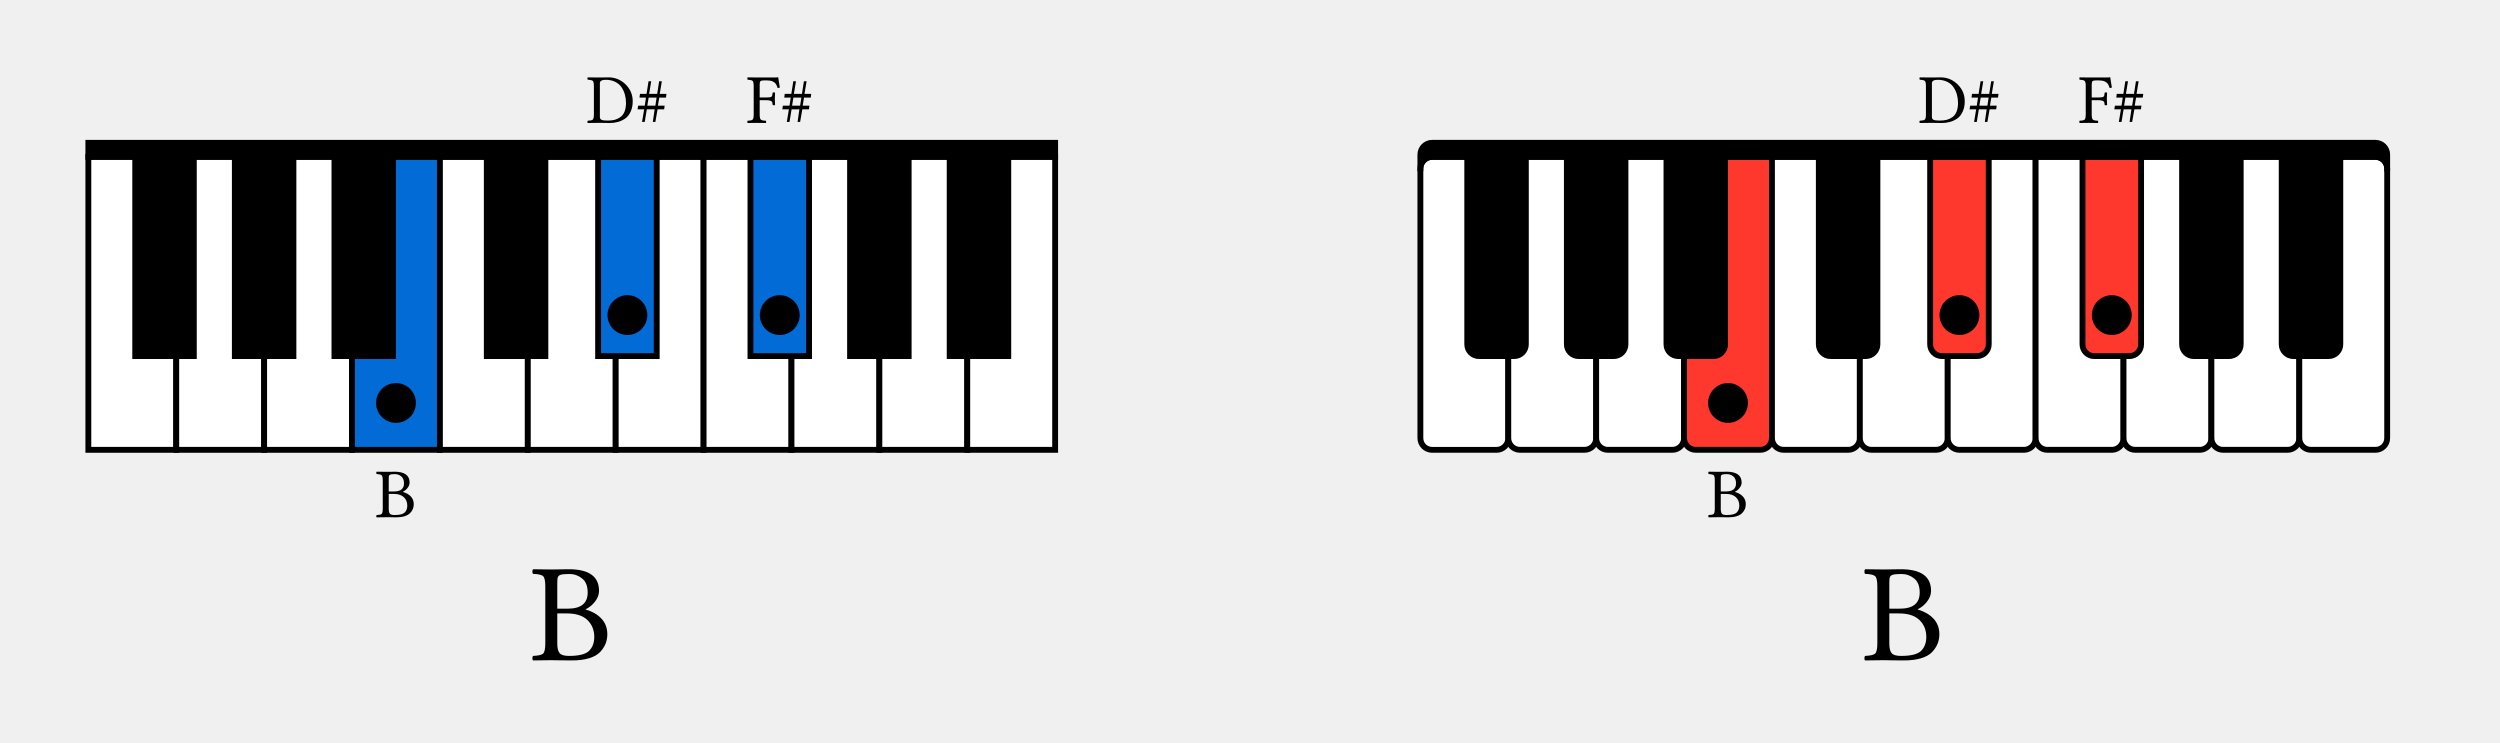
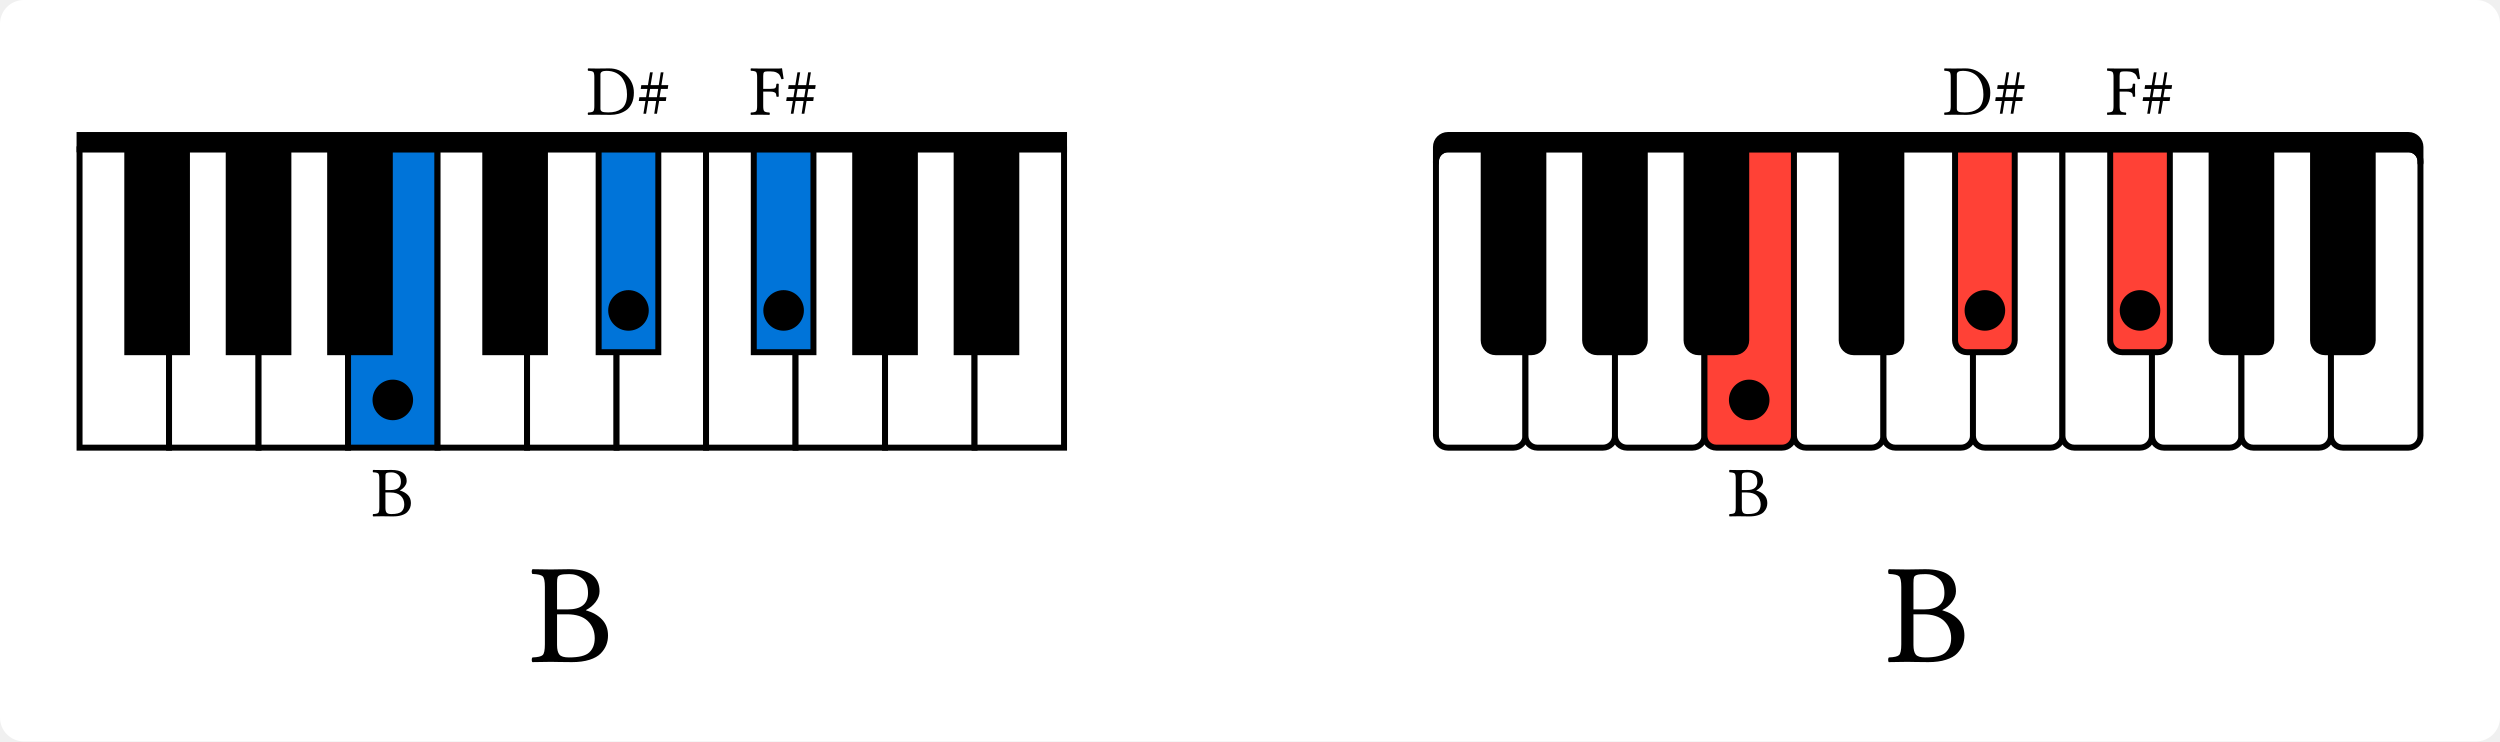
- <svg xmlns="http://www.w3.org/2000/svg" xmlns:xlink="http://www.w3.org/1999/xlink" width="320pt" height="95pt" viewBox="0 0 320 95" version="1.1" id="svg3797">
-   <defs id="defs3659">
-     <g id="g3657">
-       <g id="glyph-0-0">
-         <path d="m 0.453,-5.422 v 4.562 l 1.531,-2.281 z m 0.266,4.969 h 3.062 L 2.25,-2.734 Z m 1.797,-2.688 1.531,2.281 v -4.562 z M 2.25,-3.547 3.781,-5.828 H 0.719 Z M 0,0 V -6.281 H 4.5 V 0 Z m 0,0" id="path3632" />
-       </g>
-       <g id="glyph-0-1">
-         <path d="m 1.719,-4.953 v 1.656 h 0.672 c 0.852,0 1.281,-0.344 1.281,-1.031 0,-0.414 -0.121,-0.719 -0.359,-0.906 -0.23,-0.188 -0.5,-0.281 -0.812,-0.281 -0.262,0 -0.445,0.016 -0.547,0.047 C 1.848,-5.438 1.781,-5.383 1.75,-5.312 1.727,-5.25 1.719,-5.129 1.719,-4.953 Z m 0,1.969 V -1.062 c 0,0.281 0.047,0.484 0.141,0.609 0.102,0.117 0.305,0.172 0.609,0.172 0.625,0 1.051,-0.102 1.281,-0.312 0.227,-0.219 0.344,-0.516 0.344,-0.891 0,-0.438 -0.148,-0.797 -0.438,-1.078 C 3.363,-2.844 2.926,-2.984 2.344,-2.984 Z M 1.328,-5.812 c 0.113,0 0.301,0 0.562,0 0.27,-0.008 0.457,-0.016 0.562,-0.016 1.289,0 1.938,0.465 1.938,1.391 0,0.23 -0.086,0.453 -0.25,0.672 C 3.973,-3.547 3.77,-3.375 3.531,-3.25 v 0.016 c 0.426,0.117 0.766,0.309 1.016,0.578 0.25,0.262 0.375,0.594 0.375,1 0,0.211 -0.039,0.406 -0.109,0.594 C 4.738,-0.875 4.617,-0.695 4.453,-0.531 4.297,-0.363 4.062,-0.227 3.75,-0.125 3.445,-0.031 3.082,0.016 2.656,0.016 2.363,0.016 2.086,0.008 1.828,0 1.578,0 1.414,0 1.344,0 1.031,0 0.641,0.004 0.172,0.016 0.141,-0.004 0.125,-0.051 0.125,-0.125 0.125,-0.195 0.141,-0.25 0.172,-0.281 0.504,-0.289 0.719,-0.336 0.812,-0.422 0.906,-0.516 0.953,-0.738 0.953,-1.094 V -4.703 C 0.953,-5.066 0.906,-5.289 0.812,-5.375 0.719,-5.457 0.504,-5.508 0.172,-5.531 0.141,-5.551 0.125,-5.598 0.125,-5.672 c 0,-0.07 0.016,-0.125 0.047,-0.156 0.469,0.012 0.852,0.016 1.156,0.016 z m 0,0" id="path3635" />
-       </g>
-       <g id="glyph-0-2">
-         <path d="m 1.719,-0.75 c 0,0.156 0.062,0.273 0.188,0.344 0.125,0.074 0.391,0.109 0.797,0.109 0.344,0 0.645,-0.031 0.906,-0.094 0.258,-0.07 0.504,-0.188 0.734,-0.344 C 4.57,-0.898 4.75,-1.133 4.875,-1.438 5,-1.75 5.062,-2.125 5.062,-2.562 5.062,-2.926 5.016,-3.273 4.922,-3.609 4.836,-3.941 4.695,-4.254 4.5,-4.547 4.301,-4.848 4.031,-5.082 3.688,-5.25 3.344,-5.426 2.938,-5.516 2.469,-5.516 c -0.5,0 -0.75,0.148 -0.75,0.438 z M 1.328,-5.812 c 0.102,0 0.316,0 0.641,0 0.32,-0.008 0.602,-0.016 0.844,-0.016 0.863,0 1.598,0.305 2.203,0.906 0.602,0.594 0.906,1.312 0.906,2.156 0,0.523 -0.094,0.977 -0.281,1.359 -0.18,0.387 -0.418,0.68 -0.719,0.875 -0.305,0.199 -0.617,0.34 -0.938,0.422 -0.324,0.086 -0.656,0.125 -1,0.125 C 2.617,0.016 2.27,0.008 1.938,0 1.602,0 1.406,0 1.344,0 1.031,0 0.641,0.004 0.172,0.016 0.141,-0.004 0.125,-0.051 0.125,-0.125 0.125,-0.195 0.141,-0.25 0.172,-0.281 0.504,-0.289 0.719,-0.336 0.812,-0.422 0.906,-0.516 0.953,-0.738 0.953,-1.094 V -4.703 C 0.953,-5.066 0.906,-5.289 0.812,-5.375 0.719,-5.457 0.504,-5.508 0.172,-5.531 0.141,-5.551 0.125,-5.598 0.125,-5.672 c 0,-0.07 0.016,-0.125 0.047,-0.156 0.477,0.012 0.863,0.016 1.156,0.016 z m 0,0" id="path3638" />
-       </g>
-       <g id="glyph-0-3">
-         <path d="m 2.516,-2.203 0.156,-1.031 H 1.656 l -0.172,1.031 z m 0.5,-1.031 -0.172,1.031 h 0.859 l -0.062,0.469 H 2.797 L 2.516,-0.125 H 2.188 l 0.234,-1.609 h -1 L 1.156,-0.125 H 0.812 L 1.078,-1.734 H 0.234 L 0.312,-2.203 H 1.156 L 1.312,-3.234 H 0.484 l 0.062,-0.484 h 0.844 l 0.25,-1.609 h 0.344 L 1.719,-3.719 H 2.75 L 3,-5.328 H 3.344 L 3.078,-3.719 H 3.938 L 3.875,-3.234 Z m 0,0" id="path3641" />
-       </g>
-       <g id="glyph-0-4">
-         <path d="m 2.547,-2.906 h -0.844 v 1.812 c 0,0.355 0.047,0.578 0.141,0.672 0.094,0.086 0.305,0.133 0.641,0.141 C 2.516,-0.25 2.531,-0.195 2.531,-0.125 2.539,-0.051 2.523,-0.004 2.484,0.016 2.066,0.004 1.68,0 1.328,0 0.973,0 0.582,0.004 0.156,0.016 0.133,-0.004 0.125,-0.051 0.125,-0.125 0.125,-0.195 0.133,-0.25 0.156,-0.281 0.5,-0.289 0.711,-0.336 0.797,-0.422 0.891,-0.516 0.938,-0.738 0.938,-1.094 V -4.703 C 0.938,-5.066 0.891,-5.289 0.797,-5.375 0.711,-5.457 0.5,-5.508 0.156,-5.531 0.133,-5.551 0.125,-5.598 0.125,-5.672 c 0,-0.07 0.008,-0.125 0.031,-0.156 0.488,0.012 0.879,0.016 1.172,0.016 H 3.625 c 0.156,0 0.297,-0.008 0.422,-0.031 0.02,0 0.031,0.012 0.031,0.031 0.062,0.344 0.129,0.777 0.203,1.297 C 4.195,-4.484 4.102,-4.469 4,-4.469 3.926,-4.695 3.848,-4.875 3.766,-5 3.68,-5.125 3.547,-5.227 3.359,-5.312 3.172,-5.395 2.926,-5.438 2.625,-5.438 H 2.219 c -0.211,0 -0.352,0.039 -0.422,0.109 -0.062,0.062 -0.094,0.215 -0.094,0.453 v 1.625 h 0.844 c 0.363,0 0.586,-0.035 0.672,-0.109 0.082,-0.07 0.129,-0.238 0.141,-0.5 C 3.391,-3.891 3.438,-3.906 3.5,-3.906 c 0.07,0 0.129,0.016 0.172,0.047 -0.023,0.312 -0.031,0.574 -0.031,0.781 0,0.219 0.008,0.48 0.031,0.781 C 3.641,-2.266 3.586,-2.25 3.516,-2.25 c -0.074,0 -0.125,-0.016 -0.156,-0.047 C 3.348,-2.453 3.332,-2.566 3.312,-2.641 3.289,-2.711 3.219,-2.773 3.094,-2.828 2.977,-2.879 2.797,-2.906 2.547,-2.906 Z m 0,0" id="path3644" />
-       </g>
-       <g id="glyph-1-0">
-         <path d="m 0.891,-10.859 v 9.141 l 3.078,-4.562 z m 0.547,9.969 h 6.125 L 4.5,-5.469 Z m 3.594,-5.391 3.078,4.562 v -9.141 z M 4.5,-7.094 7.562,-11.641 H 1.438 Z M 0,0 V -12.562 H 9 V 0 Z m 0,0" id="path3647" />
-       </g>
-       <g id="glyph-1-1">
-         <path d="m 3.438,-9.891 v 3.297 h 1.328 c 1.707,0 2.562,-0.688 2.562,-2.062 0,-0.82 -0.234,-1.422 -0.703,-1.797 C 6.156,-10.836 5.613,-11.031 5,-11.031 c -0.531,0 -0.902,0.031 -1.109,0.094 -0.199,0.062 -0.324,0.164 -0.375,0.297 -0.055,0.125 -0.078,0.375 -0.078,0.75 z m 0,3.906 V -2.125 c 0,0.574 0.098,0.98 0.297,1.219 0.195,0.242 0.598,0.359 1.203,0.359 1.258,0 2.113,-0.211 2.562,-0.641 0.445,-0.438 0.672,-1.031 0.672,-1.781 0,-0.883 -0.293,-1.609 -0.875,-2.172 -0.586,-0.562 -1.461,-0.844 -2.625,-0.844 z m -0.781,-5.625 c 0.219,0 0.598,-0.004 1.141,-0.016 0.539,-0.008 0.91,-0.016 1.109,-0.016 2.582,0 3.875,0.922 3.875,2.766 0,0.469 -0.168,0.922 -0.5,1.359 -0.324,0.43 -0.727,0.762 -1.203,1 v 0.031 c 0.832,0.242 1.5,0.625 2,1.156 C 9.586,-4.797 9.844,-4.125 9.844,-3.312 9.844,-2.895 9.77,-2.5 9.625,-2.125 9.477,-1.75 9.242,-1.391 8.922,-1.047 8.609,-0.711 8.141,-0.445 7.516,-0.25 6.898,-0.062 6.164,0.031 5.312,0.031 4.738,0.031 4.191,0.023 3.672,0.016 3.16,0.004 2.832,0 2.688,0 2.062,0 1.281,0.008 0.344,0.031 0.281,-0.008 0.25,-0.102 0.25,-0.25 0.25,-0.395 0.281,-0.492 0.344,-0.547 1.02,-0.578 1.445,-0.676 1.625,-0.844 1.812,-1.02 1.906,-1.473 1.906,-2.203 V -9.406 C 1.906,-10.133 1.812,-10.582 1.625,-10.75 1.445,-10.926 1.02,-11.023 0.344,-11.047 0.281,-11.098 0.25,-11.195 0.25,-11.344 c 0,-0.145 0.031,-0.242 0.094,-0.297 0.938,0.023 1.707,0.031 2.312,0.031 z m 0,0" id="path3650" />
-       </g>
-       <g id="glyph-2-0">
-         <path d="m 0.547,-6.641 v 5.594 l 1.875,-2.797 z M 0.875,-0.547 h 3.75 L 2.75,-3.344 Z m 2.203,-3.297 1.875,2.797 v -5.594 z M 2.75,-4.328 4.625,-7.109 H 0.875 Z M 0,0 V -7.688 H 5.5 V 0 Z m 0,0" id="path3653" />
-       </g>
-       <g id="glyph-2-1" />
-     </g>
+ <svg xmlns="http://www.w3.org/2000/svg" xmlns:xlink="http://www.w3.org/1999/xlink" class="typst-doc" viewBox="0 0 314.25 93.194" width="314.25" height="93.194">
+   <g>
+     <g transform="translate(-0 -0)">
+       <path class="typst-shape" fill="#ffffff" d="M 0.879 0.879 C 1.441 0.316 2.204 0 3 0 L 311.25 0 C 312.907 0 314.25 1.343 314.25 3 L 314.25 90.194 C 314.25 91.851 312.907 93.194 311.25 93.194 L 3 93.194 C 1.343 93.194 0 91.851 0 90.194 L 0 3 C 0 2.204 0.316 1.441 0.879 0.879 Z " />
+     </g>
+     <g transform="translate(10 18.77031)">
+       <path class="typst-shape" fill="#ffffff" stroke="#000000" stroke-width="0.75" stroke-linecap="butt" stroke-linejoin="miter" stroke-miterlimit="4" d="M 0 0 L 0 37.5 L 11.25 37.5 L 11.25 0 Z " />
+     </g>
+     <g transform="translate(21.25 18.77031)">
+       <path class="typst-shape" fill="#ffffff" stroke="#000000" stroke-width="0.75" stroke-linecap="butt" stroke-linejoin="miter" stroke-miterlimit="4" d="M 0 0 L 0 37.5 L 11.25 37.5 L 11.25 0 Z " />
+     </g>
+     <g transform="translate(32.5 18.77031)">
+       <path class="typst-shape" fill="#ffffff" stroke="#000000" stroke-width="0.75" stroke-linecap="butt" stroke-linejoin="miter" stroke-miterlimit="4" d="M 0 0 L 0 37.5 L 11.25 37.5 L 11.25 0 Z " />
+     </g>
+     <g transform="translate(43.75 18.77031)">
+       <path class="typst-shape" fill="#0074d9" stroke="#000000" stroke-width="0.75" stroke-linecap="butt" stroke-linejoin="miter" stroke-miterlimit="4" d="M 0 0 L 0 37.5 L 11.25 37.5 L 11.25 0 Z " />
+     </g>
+     <g transform="translate(55 18.77031)">
+       <path class="typst-shape" fill="#ffffff" stroke="#000000" stroke-width="0.75" stroke-linecap="butt" stroke-linejoin="miter" stroke-miterlimit="4" d="M 0 0 L 0 37.5 L 11.25 37.5 L 11.25 0 Z " />
+     </g>
+     <g transform="translate(66.25 18.77031)">
+       <path class="typst-shape" fill="#ffffff" stroke="#000000" stroke-width="0.75" stroke-linecap="butt" stroke-linejoin="miter" stroke-miterlimit="4" d="M 0 0 L 0 37.5 L 11.25 37.5 L 11.25 0 Z " />
+     </g>
+     <g transform="translate(77.5 18.77031)">
+       <path class="typst-shape" fill="#ffffff" stroke="#000000" stroke-width="0.75" stroke-linecap="butt" stroke-linejoin="miter" stroke-miterlimit="4" d="M 0 0 L 0 37.5 L 11.25 37.5 L 11.25 0 Z " />
+     </g>
+     <g transform="translate(88.75 18.77031)">
+       <path class="typst-shape" fill="#ffffff" stroke="#000000" stroke-width="0.75" stroke-linecap="butt" stroke-linejoin="miter" stroke-miterlimit="4" d="M 0 0 L 0 37.5 L 11.25 37.5 L 11.25 0 Z " />
+     </g>
+     <g transform="translate(100 18.77031)">
+       <path class="typst-shape" fill="#ffffff" stroke="#000000" stroke-width="0.75" stroke-linecap="butt" stroke-linejoin="miter" stroke-miterlimit="4" d="M 0 0 L 0 37.5 L 11.25 37.5 L 11.25 0 Z " />
+     </g>
+     <g transform="translate(111.25 18.77031)">
+       <path class="typst-shape" fill="#ffffff" stroke="#000000" stroke-width="0.75" stroke-linecap="butt" stroke-linejoin="miter" stroke-miterlimit="4" d="M 0 0 L 0 37.5 L 11.25 37.5 L 11.25 0 Z " />
+     </g>
+     <g transform="translate(122.5 18.77031)">
+       <path class="typst-shape" fill="#ffffff" stroke="#000000" stroke-width="0.75" stroke-linecap="butt" stroke-linejoin="miter" stroke-miterlimit="4" d="M 0 0 L 0 37.5 L 11.25 37.5 L 11.25 0 Z " />
+     </g>
+     <g transform="translate(16 18.77031)">
+       <path class="typst-shape" fill="#000000" stroke="#000000" stroke-width="0.75" stroke-linecap="butt" stroke-linejoin="miter" stroke-miterlimit="4" d="M 0 0 L 0 25.5 L 7.5 25.5 L 7.5 0 Z " />
+     </g>
+     <g transform="translate(28.75 18.77031)">
+       <path class="typst-shape" fill="#000000" stroke="#000000" stroke-width="0.75" stroke-linecap="butt" stroke-linejoin="miter" stroke-miterlimit="4" d="M 0 0 L 0 25.5 L 7.5 25.5 L 7.5 0 Z " />
+     </g>
+     <g transform="translate(41.5 18.77031)">
+       <path class="typst-shape" fill="#000000" stroke="#000000" stroke-width="0.75" stroke-linecap="butt" stroke-linejoin="miter" stroke-miterlimit="4" d="M 0 0 L 0 25.5 L 7.5 25.5 L 7.5 0 Z " />
+     </g>
+     <g transform="translate(61 18.77031)">
+       <path class="typst-shape" fill="#000000" stroke="#000000" stroke-width="0.75" stroke-linecap="butt" stroke-linejoin="miter" stroke-miterlimit="4" d="M 0 0 L 0 25.5 L 7.5 25.5 L 7.5 0 Z " />
+     </g>
+     <g transform="translate(75.25 18.77031)">
+       <path class="typst-shape" fill="#0074d9" stroke="#000000" stroke-width="0.75" stroke-linecap="butt" stroke-linejoin="miter" stroke-miterlimit="4" d="M 0 0 L 0 25.5 L 7.5 25.5 L 7.5 0 Z " />
+     </g>
+     <g transform="translate(94.75 18.77031)">
+       <path class="typst-shape" fill="#0074d9" stroke="#000000" stroke-width="0.75" stroke-linecap="butt" stroke-linejoin="miter" stroke-miterlimit="4" d="M 0 0 L 0 25.5 L 7.5 25.5 L 7.5 0 Z " />
+     </g>
+     <g transform="translate(107.5 18.77031)">
+       <path class="typst-shape" fill="#000000" stroke="#000000" stroke-width="0.75" stroke-linecap="butt" stroke-linejoin="miter" stroke-miterlimit="4" d="M 0 0 L 0 25.5 L 7.5 25.5 L 7.5 0 Z " />
+     </g>
+     <g transform="translate(120.25 18.77031)">
+       <path class="typst-shape" fill="#000000" stroke="#000000" stroke-width="0.75" stroke-linecap="butt" stroke-linejoin="miter" stroke-miterlimit="4" d="M 0 0 L 0 25.5 L 7.5 25.5 L 7.5 0 Z " />
+     </g>
+     <g transform="translate(10 16.97031)">
+       <path class="typst-shape" fill="#000000" stroke="#000000" stroke-width="0.75" stroke-linecap="butt" stroke-linejoin="miter" stroke-miterlimit="4" d="M 0 0 L 0 1.8 L 123.75 1.8 L 123.75 0 Z " />
+     </g>
+     <g transform="translate(46.825 47.72031)">
+       <path class="typst-shape" fill="#000000" d="M 0 2.55 C 0 1.143 1.143 0 2.55 0 C 3.957 0 5.1 1.143 5.1 2.55 C 5.1 3.957 3.957 5.1 2.55 5.1 C 1.143 5.1 0 3.957 0 2.55 " />
+     </g>
+     <g transform="translate(76.45 36.47031)">
+       <path class="typst-shape" fill="#000000" d="M 0 2.55 C 0 1.143 1.143 0 2.55 0 C 3.957 0 5.1 1.143 5.1 2.55 C 5.1 3.957 3.957 5.1 2.55 5.1 C 1.143 5.1 0 3.957 0 2.55 " />
+     </g>
+     <g transform="translate(95.95 36.47031)">
+       <path class="typst-shape" fill="#000000" d="M 0 2.55 C 0 1.143 1.143 0 2.55 0 C 3.957 0 5.1 1.143 5.1 2.55 C 5.1 3.957 3.957 5.1 2.55 5.1 C 1.143 5.1 0 3.957 0 2.55 " />
+     </g>
+     <g transform="translate(46.72949 64.89414)">
+       <g class="typst-text" transform="scale(0.004394531 -0.004394531)">
+         <use xlink:href="#g0" x="0" fill="#000000" />
+       </g>
+     </g>
+     <g transform="translate(73.75513 14.42031)">
+       <g class="typst-text" transform="scale(0.004394531 -0.004394531)">
+         <use xlink:href="#g1" x="0" fill="#000000" />
+         <use xlink:href="#g2" x="1435" fill="#000000" />
+       </g>
+     </g>
+     <g transform="translate(94.22632 14.42031)">
+       <g class="typst-text" transform="scale(0.004394531 -0.004394531)">
+         <use xlink:href="#g3" x="0" fill="#000000" />
+         <use xlink:href="#g2" x="993" fill="#000000" />
+       </g>
+     </g>
+     <g transform="translate(66.58398 83.19414)">
+       <g class="typst-text" transform="scale(0.008789062 -0.008789062)">
+         <use xlink:href="#g0" x="0" fill="#000000" />
+       </g>
+     </g>
+     <g transform="translate(133.75 83.19414)">
+       <g class="typst-text" transform="scale(0.005371094 -0.005371094)" />
+     </g>
+     <g transform="translate(180.5 10)">
+       <g class="typst-group">
+         <g>
+           <g transform="translate(0 8.770313)">
+             <path class="typst-shape" fill="#ffffff" stroke="#000000" stroke-width="0.75" stroke-linecap="butt" stroke-linejoin="miter" stroke-miterlimit="4" d="M 0.439 0.439 C 0.721 0.158 1.102 0 1.5 0 L 11.25 0 L 11.25 36 C 11.25 36.828 10.578 37.5 9.75 37.5 L 1.5 37.5 C 0.672 37.5 0 36.828 0 36 L 0 1.5 C 0 1.102 0.158 0.721 0.439 0.439 Z " />
+           </g>
+           <g transform="translate(11.25 8.770313)">
+             <path class="typst-shape" fill="#ffffff" stroke="#000000" stroke-width="0.75" stroke-linecap="butt" stroke-linejoin="miter" stroke-miterlimit="4" d="M 0 0 L 11.25 0 L 11.25 36 C 11.25 36.828 10.578 37.5 9.75 37.5 L 1.5 37.5 C 0.672 37.5 0 36.828 0 36 L 0 0 Z " />
+           </g>
+           <g transform="translate(22.5 8.770313)">
+             <path class="typst-shape" fill="#ffffff" stroke="#000000" stroke-width="0.75" stroke-linecap="butt" stroke-linejoin="miter" stroke-miterlimit="4" d="M 0 0 L 11.25 0 L 11.25 36 C 11.25 36.828 10.578 37.5 9.75 37.5 L 1.5 37.5 C 0.672 37.5 0 36.828 0 36 L 0 0 Z " />
+           </g>
+           <g transform="translate(33.75 8.770313)">
+             <path class="typst-shape" fill="#ff4136" stroke="#000000" stroke-width="0.75" stroke-linecap="butt" stroke-linejoin="miter" stroke-miterlimit="4" d="M 0 0 L 11.25 0 L 11.25 36 C 11.25 36.828 10.578 37.5 9.75 37.5 L 1.5 37.5 C 0.672 37.5 0 36.828 0 36 L 0 0 Z " />
+           </g>
+           <g transform="translate(45 8.770313)">
+             <path class="typst-shape" fill="#ffffff" stroke="#000000" stroke-width="0.75" stroke-linecap="butt" stroke-linejoin="miter" stroke-miterlimit="4" d="M 0 0 L 11.25 0 L 11.25 36 C 11.25 36.828 10.578 37.5 9.75 37.5 L 1.5 37.5 C 0.672 37.5 0 36.828 0 36 L 0 0 Z " />
+           </g>
+           <g transform="translate(56.25 8.770313)">
+             <path class="typst-shape" fill="#ffffff" stroke="#000000" stroke-width="0.75" stroke-linecap="butt" stroke-linejoin="miter" stroke-miterlimit="4" d="M 0 0 L 11.25 0 L 11.25 36 C 11.25 36.828 10.578 37.5 9.75 37.5 L 1.5 37.5 C 0.672 37.5 0 36.828 0 36 L 0 0 Z " />
+           </g>
+           <g transform="translate(67.5 8.770313)">
+             <path class="typst-shape" fill="#ffffff" stroke="#000000" stroke-width="0.75" stroke-linecap="butt" stroke-linejoin="miter" stroke-miterlimit="4" d="M 0 0 L 11.25 0 L 11.25 36 C 11.25 36.828 10.578 37.5 9.75 37.5 L 1.5 37.5 C 0.672 37.5 0 36.828 0 36 L 0 0 Z " />
+           </g>
+           <g transform="translate(78.75 8.770313)">
+             <path class="typst-shape" fill="#ffffff" stroke="#000000" stroke-width="0.75" stroke-linecap="butt" stroke-linejoin="miter" stroke-miterlimit="4" d="M 0 0 L 11.25 0 L 11.25 36 C 11.25 36.828 10.578 37.5 9.75 37.5 L 1.5 37.5 C 0.672 37.5 0 36.828 0 36 L 0 0 Z " />
+           </g>
+           <g transform="translate(90 8.770313)">
+             <path class="typst-shape" fill="#ffffff" stroke="#000000" stroke-width="0.75" stroke-linecap="butt" stroke-linejoin="miter" stroke-miterlimit="4" d="M 0 0 L 11.25 0 L 11.25 36 C 11.25 36.828 10.578 37.5 9.75 37.5 L 1.5 37.5 C 0.672 37.5 0 36.828 0 36 L 0 0 Z " />
+           </g>
+           <g transform="translate(101.25 8.770313)">
+             <path class="typst-shape" fill="#ffffff" stroke="#000000" stroke-width="0.75" stroke-linecap="butt" stroke-linejoin="miter" stroke-miterlimit="4" d="M 0 0 L 11.25 0 L 11.25 36 C 11.25 36.828 10.578 37.5 9.75 37.5 L 1.5 37.5 C 0.672 37.5 0 36.828 0 36 L 0 0 Z " />
+           </g>
+           <g transform="translate(112.5 8.770313)">
+             <path class="typst-shape" fill="#ffffff" stroke="#000000" stroke-width="0.75" stroke-linecap="butt" stroke-linejoin="miter" stroke-miterlimit="4" d="M 0 0 L 9.75 0 C 10.578 0 11.25 0.672 11.25 1.5 L 11.25 36 C 11.25 36.828 10.578 37.5 9.75 37.5 L 1.5 37.5 C 0.672 37.5 0 36.828 0 36 L 0 0 Z " />
+           </g>
+           <g transform="translate(6 8.770313)">
+             <path class="typst-shape" fill="#000000" stroke="#000000" stroke-width="0.75" stroke-linecap="butt" stroke-linejoin="miter" stroke-miterlimit="4" d="M 0 0 L 7.5 0 L 7.5 24 C 7.5 24.828 6.828 25.5 6 25.5 L 1.5 25.5 C 0.672 25.5 0 24.828 0 24 L 0 0 Z " />
+           </g>
+           <g transform="translate(18.75 8.770313)">
+             <path class="typst-shape" fill="#000000" stroke="#000000" stroke-width="0.75" stroke-linecap="butt" stroke-linejoin="miter" stroke-miterlimit="4" d="M 0 0 L 7.5 0 L 7.5 24 C 7.5 24.828 6.828 25.5 6 25.5 L 1.5 25.5 C 0.672 25.5 0 24.828 0 24 L 0 0 Z " />
+           </g>
+           <g transform="translate(31.5 8.770313)">
+             <path class="typst-shape" fill="#000000" stroke="#000000" stroke-width="0.75" stroke-linecap="butt" stroke-linejoin="miter" stroke-miterlimit="4" d="M 0 0 L 7.5 0 L 7.5 24 C 7.5 24.828 6.828 25.5 6 25.5 L 1.5 25.5 C 0.672 25.5 0 24.828 0 24 L 0 0 Z " />
+           </g>
+           <g transform="translate(51 8.770313)">
+             <path class="typst-shape" fill="#000000" stroke="#000000" stroke-width="0.75" stroke-linecap="butt" stroke-linejoin="miter" stroke-miterlimit="4" d="M 0 0 L 7.5 0 L 7.5 24 C 7.5 24.828 6.828 25.5 6 25.5 L 1.5 25.5 C 0.672 25.5 0 24.828 0 24 L 0 0 Z " />
+           </g>
+           <g transform="translate(65.25 8.770313)">
+             <path class="typst-shape" fill="#ff4136" stroke="#000000" stroke-width="0.75" stroke-linecap="butt" stroke-linejoin="miter" stroke-miterlimit="4" d="M 0 0 L 7.5 0 L 7.5 24 C 7.5 24.828 6.828 25.5 6 25.5 L 1.5 25.5 C 0.672 25.5 0 24.828 0 24 L 0 0 Z " />
+           </g>
+           <g transform="translate(84.75 8.770313)">
+             <path class="typst-shape" fill="#ff4136" stroke="#000000" stroke-width="0.75" stroke-linecap="butt" stroke-linejoin="miter" stroke-miterlimit="4" d="M 0 0 L 7.5 0 L 7.5 24 C 7.5 24.828 6.828 25.5 6 25.5 L 1.5 25.5 C 0.672 25.5 0 24.828 0 24 L 0 0 Z " />
+           </g>
+           <g transform="translate(97.5 8.770313)">
+             <path class="typst-shape" fill="#000000" stroke="#000000" stroke-width="0.75" stroke-linecap="butt" stroke-linejoin="miter" stroke-miterlimit="4" d="M 0 0 L 7.5 0 L 7.5 24 C 7.5 24.828 6.828 25.5 6 25.5 L 1.5 25.5 C 0.672 25.5 0 24.828 0 24 L 0 0 Z " />
+           </g>
+           <g transform="translate(110.25 8.770313)">
+             <path class="typst-shape" fill="#000000" stroke="#000000" stroke-width="0.75" stroke-linecap="butt" stroke-linejoin="miter" stroke-miterlimit="4" d="M 0 0 L 7.5 0 L 7.5 24 C 7.5 24.828 6.828 25.5 6 25.5 L 1.5 25.5 C 0.672 25.5 0 24.828 0 24 L 0 0 Z " />
+           </g>
+           <g transform="translate(0 8.770313)">
+             <path class="typst-shape" fill="#000000" stroke="#000000" stroke-width="0.75" stroke-linecap="butt" stroke-linejoin="miter" stroke-miterlimit="4" d="M 0 -0.3 C 0 -1.128 0.672 -1.8 1.5 -1.8 C 2.328 -1.8 121.422 -1.8 122.25 -1.8 C 123.078 -1.8 123.75 -1.128 123.75 -0.3 C 123.75 0.528 123.75 2.328 123.75 1.5 C 123.75 0.672 123.078 0 122.25 0 C 121.422 0 2.328 0 1.5 0 C 0.672 0 0 0.672 0 1.5 C 0 2.328 0 0.528 0 -0.3 Z " />
+           </g>
+           <g transform="translate(36.825 37.72031)">
+             <path class="typst-shape" fill="#000000" d="M 0 2.55 C 0 1.143 1.143 0 2.55 0 C 3.957 0 5.1 1.143 5.1 2.55 C 5.1 3.957 3.957 5.1 2.55 5.1 C 1.143 5.1 0 3.957 0 2.55 " />
+           </g>
+           <g transform="translate(66.45 26.47031)">
+             <path class="typst-shape" fill="#000000" d="M 0 2.55 C 0 1.143 1.143 0 2.55 0 C 3.957 0 5.1 1.143 5.1 2.55 C 5.1 3.957 3.957 5.1 2.55 5.1 C 1.143 5.1 0 3.957 0 2.55 " />
+           </g>
+           <g transform="translate(85.95 26.47031)">
+             <path class="typst-shape" fill="#000000" d="M 0 2.55 C 0 1.143 1.143 0 2.55 0 C 3.957 0 5.1 1.143 5.1 2.55 C 5.1 3.957 3.957 5.1 2.55 5.1 C 1.143 5.1 0 3.957 0 2.55 " />
+           </g>
+           <g transform="translate(36.72949 54.89414)">
+             <g class="typst-text" transform="scale(0.004394531 -0.004394531)">
+               <use xlink:href="#g0" x="0" fill="#000000" />
+             </g>
+           </g>
+           <g transform="translate(63.75513 4.420313)">
+             <g class="typst-text" transform="scale(0.004394531 -0.004394531)">
+               <use xlink:href="#g1" x="0" fill="#000000" />
+               <use xlink:href="#g2" x="1435" fill="#000000" />
+             </g>
+           </g>
+           <g transform="translate(84.22632 4.420313)">
+             <g class="typst-text" transform="scale(0.004394531 -0.004394531)">
+               <use xlink:href="#g3" x="0" fill="#000000" />
+               <use xlink:href="#g2" x="993" fill="#000000" />
+             </g>
+           </g>
+           <g transform="translate(56.58398 73.19414)">
+             <g class="typst-text" transform="scale(0.008789062 -0.008789062)">
+               <use xlink:href="#g0" x="0" fill="#000000" />
+             </g>
+           </g>
+         </g>
+       </g>
+     </g>
+     <g transform="translate(0 0)" />
+   </g>
+   <defs id="glyph">
+     <symbol id="g0" overflow="visible">
+       <path d="M 391 1126 L 391 750 L 543 750 Q 834 750 834 985 Q 834 1126 754 1190.5 Q 674 1255 569 1255 Q 479 1255 443.5 1244 Q 408 1233 399.5 1211 Q 391 1189 391 1126 Z M 391 680 L 391 242 Q 391 144 425 103.5 Q 459 63 561 63 Q 776 63 853 136 Q 930 209 930 338 Q 930 488 830.5 584 Q 731 680 532 680 L 391 680 Z M 303 1321 Q 340 1321 432 1323 Q 524 1325 559 1325 Q 999 1325 999 1010 Q 999 930 943 856 Q 887 782 805 741 L 805 737 Q 948 696 1034 606 Q 1120 516 1120 377 Q 1120 305 1095.5 241.5 Q 1071 178 1016 120.5 Q 961 63 855.5 29.5 Q 750 -4 604 -4 Q 506 -4 418 -2 Q 330 0 305 0 Q 199 0 39 -4 Q 29 4 29 28.5 Q 29 53 39 63 Q 154 67 185.5 97 Q 217 127 217 250 L 217 1071 Q 217 1194 185.5 1223.5 Q 154 1253 39 1257 Q 29 1265 29 1290 Q 29 1315 39 1325 Q 199 1321 303 1321 Z " />
+     </symbol>
+     <symbol id="g1" overflow="visible">
+       <path d="M 391 172 Q 391 117 433 91.5 Q 475 66 614 66 Q 731 66 821 89.5 Q 911 113 989 168 Q 1067 223 1109 327.5 Q 1151 432 1151 582 Q 1151 707 1120.5 821.5 Q 1090 936 1024 1036.5 Q 958 1137 839.5 1196 Q 721 1255 563 1255 Q 391 1255 391 1155 L 391 172 Z M 303 1321 Q 336 1321 447.5 1323 Q 559 1325 641 1325 Q 936 1325 1142 1121.5 Q 1348 918 1348 631 Q 1348 451 1285.5 320.5 Q 1223 190 1119.5 122.5 Q 1016 55 906.5 25.5 Q 797 -4 678 -4 Q 555 -4 440.5 -2 Q 326 0 305 0 Q 199 0 39 -4 Q 29 4 29 28.5 Q 29 53 39 63 Q 154 67 185.5 97 Q 217 127 217 250 L 217 1071 Q 217 1194 185.5 1223.5 Q 154 1253 39 1257 Q 29 1265 29 1290 Q 29 1315 39 1325 Q 203 1321 303 1321 Z " />
+     </symbol>
+     <symbol id="g2" overflow="visible">
+       <path d="M 571 502 L 608 737 L 377 737 L 338 502 L 571 502 Z M 686 737 L 647 502 L 842 502 L 827 393 L 635 393 L 573 29 L 496 29 L 551 393 L 322 393 L 262 29 L 186 29 L 244 393 L 53 393 L 70 502 L 262 502 L 299 737 L 109 737 L 125 846 L 315 846 L 375 1212 L 453 1212 L 391 846 L 625 846 L 682 1212 L 760 1212 L 700 846 L 897 846 L 881 737 L 686 737 Z " />
+     </symbol>
+     <symbol id="g3" overflow="visible">
+       <path d="M 580 662 L 389 662 L 389 250 Q 389 127 421 97.5 Q 453 68 567 63 Q 577 53 577.5 28.5 Q 578 4 567 -4 Q 424 0 303 0 Q 180 0 37 -4 Q 29 4 29 28.5 Q 29 53 37 63 Q 152 67 183.5 97 Q 215 127 215 250 L 215 1071 Q 215 1194 183.5 1223.5 Q 152 1253 37 1257 Q 29 1265 29 1290 Q 29 1315 37 1325 Q 201 1321 301 1321 L 824 1321 Q 878 1321 920 1329 Q 927 1329 928 1323 Q 950 1205 973 1026 Q 946 1016 909 1016 Q 884 1096 855.5 1139 Q 827 1182 763.5 1210.5 Q 700 1239 596 1239 L 504 1239 Q 434 1239 411.5 1214.5 Q 389 1190 389 1108 L 389 739 L 580 739 Q 705 739 733.5 763.5 Q 762 788 766 879 Q 774 889 798.5 889 Q 823 889 834 879 Q 830 773 829 702 Q 829 624 834 522 Q 824 512 799 512 Q 774 512 766 522 Q 762 577 753.5 601 Q 745 625 704.5 643.5 Q 664 662 580 662 Z " />
+     </symbol>
  </defs>
-   <path fill-rule="nonzero" fill="#ffffff" fill-opacity="1" stroke-width="0.75" stroke-linecap="butt" stroke-linejoin="miter" stroke="#000000" stroke-opacity="1" stroke-miterlimit="4" d="m 11.309,20.078 h 11.25 v 37.5 h -11.25 z m 0,0" id="path3661" />
-   <path fill-rule="nonzero" fill="#ffffff" fill-opacity="1" stroke-width="0.75" stroke-linecap="butt" stroke-linejoin="miter" stroke="#000000" stroke-opacity="1" stroke-miterlimit="4" d="m 22.559,20.078 h 11.25 v 37.5 h -11.25 z m 0,0" id="path3663" />
-   <path fill-rule="nonzero" fill="#ffffff" fill-opacity="1" stroke-width="0.75" stroke-linecap="butt" stroke-linejoin="miter" stroke="#000000" stroke-opacity="1" stroke-miterlimit="4" d="m 33.809,20.078 h 11.25 v 37.5 h -11.25 z m 0,0" id="path3665" />
-   <path fill-rule="nonzero" fill="#026bd6" fill-opacity="1" stroke-width="0.75" stroke-linecap="butt" stroke-linejoin="miter" stroke="#000000" stroke-opacity="1" stroke-miterlimit="4" d="m 45.059,20.078 h 11.25 v 37.5 h -11.25 z m 0,0" id="path3667" />
-   <path fill-rule="nonzero" fill="#ffffff" fill-opacity="1" stroke-width="0.75" stroke-linecap="butt" stroke-linejoin="miter" stroke="#000000" stroke-opacity="1" stroke-miterlimit="4" d="m 56.309,20.078 h 11.25 v 37.5 h -11.25 z m 0,0" id="path3669" />
-   <path fill-rule="nonzero" fill="#ffffff" fill-opacity="1" stroke-width="0.75" stroke-linecap="butt" stroke-linejoin="miter" stroke="#000000" stroke-opacity="1" stroke-miterlimit="4" d="m 67.559,20.078 h 11.25 v 37.5 h -11.25 z m 0,0" id="path3671" />
-   <path fill-rule="nonzero" fill="#ffffff" fill-opacity="1" stroke-width="0.75" stroke-linecap="butt" stroke-linejoin="miter" stroke="#000000" stroke-opacity="1" stroke-miterlimit="4" d="m 78.809,20.078 h 11.25 v 37.5 h -11.25 z m 0,0" id="path3673" />
-   <path fill-rule="nonzero" fill="#ffffff" fill-opacity="1" stroke-width="0.75" stroke-linecap="butt" stroke-linejoin="miter" stroke="#000000" stroke-opacity="1" stroke-miterlimit="4" d="m 90.059,20.078 h 11.25 v 37.5 H 90.059 Z m 0,0" id="path3675" />
-   <path fill-rule="nonzero" fill="#ffffff" fill-opacity="1" stroke-width="0.75" stroke-linecap="butt" stroke-linejoin="miter" stroke="#000000" stroke-opacity="1" stroke-miterlimit="4" d="m 101.309,20.078 h 11.25 v 37.5 h -11.25 z m 0,0" id="path3677" />
-   <path fill-rule="nonzero" fill="#ffffff" fill-opacity="1" stroke-width="0.75" stroke-linecap="butt" stroke-linejoin="miter" stroke="#000000" stroke-opacity="1" stroke-miterlimit="4" d="m 112.559,20.078 h 11.25 v 37.5 h -11.25 z m 0,0" id="path3679" />
-   <path fill-rule="nonzero" fill="#ffffff" fill-opacity="1" stroke-width="0.75" stroke-linecap="butt" stroke-linejoin="miter" stroke="#000000" stroke-opacity="1" stroke-miterlimit="4" d="m 123.809,20.078 h 11.25 v 37.5 h -11.25 z m 0,0" id="path3681" />
-   <path fill-rule="nonzero" fill="#000000" fill-opacity="1" stroke-width="0.75" stroke-linecap="butt" stroke-linejoin="miter" stroke="#000000" stroke-opacity="1" stroke-miterlimit="4" d="m 17.309,20.078 h 7.5 v 25.5 h -7.5 z m 0,0" id="path3683" />
-   <path fill-rule="nonzero" fill="#000000" fill-opacity="1" stroke-width="0.75" stroke-linecap="butt" stroke-linejoin="miter" stroke="#000000" stroke-opacity="1" stroke-miterlimit="4" d="m 30.059,20.078 h 7.5 v 25.5 h -7.5 z m 0,0" id="path3685" />
-   <path fill-rule="nonzero" fill="#000000" fill-opacity="1" stroke-width="0.75" stroke-linecap="butt" stroke-linejoin="miter" stroke="#000000" stroke-opacity="1" stroke-miterlimit="4" d="m 42.809,20.078 h 7.5 v 25.5 h -7.5 z m 0,0" id="path3687" />
-   <path fill-rule="nonzero" fill="#000000" fill-opacity="1" stroke-width="0.75" stroke-linecap="butt" stroke-linejoin="miter" stroke="#000000" stroke-opacity="1" stroke-miterlimit="4" d="m 62.309,20.078 h 7.5 v 25.5 h -7.5 z m 0,0" id="path3689" />
-   <path fill-rule="nonzero" fill="#026bd6" fill-opacity="1" stroke-width="0.75" stroke-linecap="butt" stroke-linejoin="miter" stroke="#000000" stroke-opacity="1" stroke-miterlimit="4" d="m 76.559,20.078 h 7.5 v 25.5 h -7.5 z m 0,0" id="path3691" />
-   <path fill-rule="nonzero" fill="#026bd6" fill-opacity="1" stroke-width="0.75" stroke-linecap="butt" stroke-linejoin="miter" stroke="#000000" stroke-opacity="1" stroke-miterlimit="4" d="m 96.059,20.078 h 7.5 v 25.5 h -7.5 z m 0,0" id="path3693" />
-   <path fill-rule="nonzero" fill="#000000" fill-opacity="1" stroke-width="0.75" stroke-linecap="butt" stroke-linejoin="miter" stroke="#000000" stroke-opacity="1" stroke-miterlimit="4" d="m 108.809,20.078 h 7.5 v 25.5 h -7.5 z m 0,0" id="path3695" />
-   <path fill-rule="nonzero" fill="#000000" fill-opacity="1" stroke-width="0.75" stroke-linecap="butt" stroke-linejoin="miter" stroke="#000000" stroke-opacity="1" stroke-miterlimit="4" d="m 121.559,20.078 h 7.5 v 25.5 h -7.5 z m 0,0" id="path3697" />
-   <path fill-rule="nonzero" fill="#000000" fill-opacity="1" stroke-width="0.75" stroke-linecap="butt" stroke-linejoin="miter" stroke="#000000" stroke-opacity="1" stroke-miterlimit="4" d="M 11.309,18.281 H 135.059 v 1.797 H 11.309 Z m 0,0" id="path3699" />
-   <path fill-rule="nonzero" fill="#000000" fill-opacity="1" d="m 48.133,51.578 c 0,-1.406 1.145,-2.547 2.551,-2.547 1.406,0 2.551,1.141 2.551,2.547 0,1.41 -1.145,2.551 -2.551,2.551 -1.406,0 -2.551,-1.141 -2.551,-2.551" id="path3701" />
-   <path fill-rule="nonzero" fill="#000000" fill-opacity="1" d="m 77.758,40.328 c 0,-1.406 1.145,-2.547 2.551,-2.547 1.406,0 2.551,1.141 2.551,2.547 0,1.41 -1.145,2.551 -2.551,2.551 -1.406,0 -2.551,-1.141 -2.551,-2.551" id="path3703" />
-   <path fill-rule="nonzero" fill="#000000" fill-opacity="1" d="m 97.258,40.328 c 0,-1.406 1.145,-2.547 2.551,-2.547 1.406,0 2.551,1.141 2.551,2.547 0,1.41 -1.145,2.551 -2.551,2.551 -1.406,0 -2.551,-1.141 -2.551,-2.551" id="path3705" />
-   <g fill="#000000" fill-opacity="1" id="g3709">
-     <use xlink:href="#glyph-0-1" x="48.039" y="66.204" id="use3707" />
-   </g>
-   <g fill="#000000" fill-opacity="1" id="g3715">
-     <use xlink:href="#glyph-0-2" x="75.065" y="15.73" id="use3711" />
-     <use xlink:href="#glyph-0-3" x="81.371" y="15.73" id="use3713" />
-   </g>
-   <g fill="#000000" fill-opacity="1" id="g3721">
-     <use xlink:href="#glyph-0-4" x="95.536" y="15.73" id="use3717" />
-     <use xlink:href="#glyph-0-3" x="99.9" y="15.73" id="use3719" />
-   </g>
-   <g fill="#000000" fill-opacity="1" id="g3725">
-     <use xlink:href="#glyph-1-1" x="67.894" y="84.504" id="use3723" />
-   </g>
-   <path fill-rule="nonzero" fill="#ffffff" fill-opacity="1" stroke-width="0.75" stroke-linecap="butt" stroke-linejoin="miter" stroke="#000000" stroke-opacity="1" stroke-miterlimit="4" d="m 182.25,20.52 c 0.281,-0.281 0.66,-0.441 1.059,-0.441 h 9.75 v 36 c 0,0.832 -0.672,1.5 -1.5,1.5 h -8.25 c -0.828,0 -1.5,-0.668 -1.5,-1.5 v -34.5 c 0,-0.395 0.16,-0.777 0.441,-1.059 z m 0,0" id="path3731" />
-   <path fill-rule="nonzero" fill="#ffffff" fill-opacity="1" stroke-width="0.75" stroke-linecap="butt" stroke-linejoin="miter" stroke="#000000" stroke-opacity="1" stroke-miterlimit="4" d="m 193.059,20.078 h 11.25 v 36 c 0,0.832 -0.672,1.5 -1.5,1.5 h -8.25 c -0.828,0 -1.5,-0.668 -1.5,-1.5 z m 0,0" id="path3733" />
-   <path fill-rule="nonzero" fill="#ffffff" fill-opacity="1" stroke-width="0.75" stroke-linecap="butt" stroke-linejoin="miter" stroke="#000000" stroke-opacity="1" stroke-miterlimit="4" d="m 204.309,20.078 h 11.25 v 36 c 0,0.832 -0.672,1.5 -1.5,1.5 h -8.25 c -0.828,0 -1.5,-0.668 -1.5,-1.5 z m 0,0" id="path3735" />
-   <path fill-rule="nonzero" fill="#ff382e" fill-opacity="1" stroke-width="0.75" stroke-linecap="butt" stroke-linejoin="miter" stroke="#000000" stroke-opacity="1" stroke-miterlimit="4" d="m 215.559,20.078 h 11.25 v 36 c 0,0.832 -0.672,1.5 -1.5,1.5 h -8.25 c -0.828,0 -1.5,-0.668 -1.5,-1.5 z m 0,0" id="path3737" />
-   <path fill-rule="nonzero" fill="#ffffff" fill-opacity="1" stroke-width="0.75" stroke-linecap="butt" stroke-linejoin="miter" stroke="#000000" stroke-opacity="1" stroke-miterlimit="4" d="m 226.809,20.078 h 11.25 v 36 c 0,0.832 -0.672,1.5 -1.5,1.5 h -8.25 c -0.828,0 -1.5,-0.668 -1.5,-1.5 z m 0,0" id="path3739" />
-   <path fill-rule="nonzero" fill="#ffffff" fill-opacity="1" stroke-width="0.75" stroke-linecap="butt" stroke-linejoin="miter" stroke="#000000" stroke-opacity="1" stroke-miterlimit="4" d="m 238.059,20.078 h 11.25 v 36 c 0,0.832 -0.672,1.5 -1.5,1.5 h -8.25 c -0.828,0 -1.5,-0.668 -1.5,-1.5 z m 0,0" id="path3741" />
-   <path fill-rule="nonzero" fill="#ffffff" fill-opacity="1" stroke-width="0.75" stroke-linecap="butt" stroke-linejoin="miter" stroke="#000000" stroke-opacity="1" stroke-miterlimit="4" d="m 249.309,20.078 h 11.25 v 36 c 0,0.832 -0.672,1.5 -1.5,1.5 h -8.25 c -0.828,0 -1.5,-0.668 -1.5,-1.5 z m 0,0" id="path3743" />
-   <path fill-rule="nonzero" fill="#ffffff" fill-opacity="1" stroke-width="0.75" stroke-linecap="butt" stroke-linejoin="miter" stroke="#000000" stroke-opacity="1" stroke-miterlimit="4" d="m 260.559,20.078 h 11.25 v 36 c 0,0.832 -0.672,1.5 -1.5,1.5 h -8.25 c -0.828,0 -1.5,-0.668 -1.5,-1.5 z m 0,0" id="path3745" />
-   <path fill-rule="nonzero" fill="#ffffff" fill-opacity="1" stroke-width="0.75" stroke-linecap="butt" stroke-linejoin="miter" stroke="#000000" stroke-opacity="1" stroke-miterlimit="4" d="m 271.809,20.078 h 11.25 v 36 c 0,0.832 -0.672,1.5 -1.5,1.5 h -8.25 c -0.828,0 -1.5,-0.668 -1.5,-1.5 z m 0,0" id="path3747" />
-   <path fill-rule="nonzero" fill="#ffffff" fill-opacity="1" stroke-width="0.75" stroke-linecap="butt" stroke-linejoin="miter" stroke="#000000" stroke-opacity="1" stroke-miterlimit="4" d="m 283.059,20.078 h 11.25 v 36 c 0,0.832 -0.672,1.5 -1.5,1.5 h -8.25 c -0.828,0 -1.5,-0.668 -1.5,-1.5 z m 0,0" id="path3749" />
-   <path fill-rule="nonzero" fill="#ffffff" fill-opacity="1" stroke-width="0.75" stroke-linecap="butt" stroke-linejoin="miter" stroke="#000000" stroke-opacity="1" stroke-miterlimit="4" d="m 294.309,20.078 h 9.75 c 0.828,0 1.5,0.672 1.5,1.5 v 34.5 c 0,0.832 -0.672,1.5 -1.5,1.5 h -8.25 c -0.828,0 -1.5,-0.668 -1.5,-1.5 z m 0,0" id="path3751" />
-   <path fill-rule="nonzero" fill="#000000" fill-opacity="1" stroke-width="0.75" stroke-linecap="butt" stroke-linejoin="miter" stroke="#000000" stroke-opacity="1" stroke-miterlimit="4" d="m 187.809,20.078 h 7.5 v 24 c 0,0.832 -0.672,1.5 -1.5,1.5 h -4.5 c -0.828,0 -1.5,-0.668 -1.5,-1.5 z m 0,0" id="path3753" />
-   <path fill-rule="nonzero" fill="#000000" fill-opacity="1" stroke-width="0.75" stroke-linecap="butt" stroke-linejoin="miter" stroke="#000000" stroke-opacity="1" stroke-miterlimit="4" d="m 200.559,20.078 h 7.5 v 24 c 0,0.832 -0.672,1.5 -1.5,1.5 h -4.5 c -0.828,0 -1.5,-0.668 -1.5,-1.5 z m 0,0" id="path3755" />
-   <path fill-rule="nonzero" fill="#000000" fill-opacity="1" stroke-width="0.75" stroke-linecap="butt" stroke-linejoin="miter" stroke="#000000" stroke-opacity="1" stroke-miterlimit="4" d="m 213.309,20.078 h 7.5 v 24 c 0,0.832 -0.672,1.5 -1.5,1.5 h -4.5 c -0.828,0 -1.5,-0.668 -1.5,-1.5 z m 0,0" id="path3757" />
-   <path fill-rule="nonzero" fill="#000000" fill-opacity="1" stroke-width="0.75" stroke-linecap="butt" stroke-linejoin="miter" stroke="#000000" stroke-opacity="1" stroke-miterlimit="4" d="m 232.809,20.078 h 7.5 v 24 c 0,0.832 -0.672,1.5 -1.5,1.5 h -4.5 c -0.828,0 -1.5,-0.668 -1.5,-1.5 z m 0,0" id="path3759" />
-   <path fill-rule="nonzero" fill="#ff382e" fill-opacity="1" stroke-width="0.75" stroke-linecap="butt" stroke-linejoin="miter" stroke="#000000" stroke-opacity="1" stroke-miterlimit="4" d="m 247.059,20.078 h 7.5 v 24 c 0,0.832 -0.672,1.5 -1.5,1.5 h -4.5 c -0.828,0 -1.5,-0.668 -1.5,-1.5 z m 0,0" id="path3761" />
-   <path fill-rule="nonzero" fill="#ff382e" fill-opacity="1" stroke-width="0.75" stroke-linecap="butt" stroke-linejoin="miter" stroke="#000000" stroke-opacity="1" stroke-miterlimit="4" d="m 266.559,20.078 h 7.5 v 24 c 0,0.832 -0.672,1.5 -1.5,1.5 h -4.5 c -0.828,0 -1.5,-0.668 -1.5,-1.5 z m 0,0" id="path3763" />
-   <path fill-rule="nonzero" fill="#000000" fill-opacity="1" stroke-width="0.75" stroke-linecap="butt" stroke-linejoin="miter" stroke="#000000" stroke-opacity="1" stroke-miterlimit="4" d="m 279.309,20.078 h 7.5 v 24 c 0,0.832 -0.672,1.5 -1.5,1.5 h -4.5 c -0.828,0 -1.5,-0.668 -1.5,-1.5 z m 0,0" id="path3765" />
-   <path fill-rule="nonzero" fill="#000000" fill-opacity="1" stroke-width="0.75" stroke-linecap="butt" stroke-linejoin="miter" stroke="#000000" stroke-opacity="1" stroke-miterlimit="4" d="m 292.059,20.078 h 7.5 v 24 c 0,0.832 -0.672,1.5 -1.5,1.5 h -4.5 c -0.828,0 -1.5,-0.668 -1.5,-1.5 z m 0,0" id="path3767" />
-   <path fill-rule="nonzero" fill="#000000" fill-opacity="1" stroke-width="0.75" stroke-linecap="butt" stroke-linejoin="miter" stroke="#000000" stroke-opacity="1" stroke-miterlimit="4" d="m 181.809,19.781 c 0,-0.828 0.672,-1.5 1.5,-1.5 0.828,0 119.922,0 120.75,0 0.828,0 1.5,0.672 1.5,1.5 0,0.828 0,2.625 0,1.797 0,-0.824 -0.672,-1.5 -1.5,-1.5 -0.828,0 -119.922,0 -120.75,0 -0.828,0 -1.5,0.676 -1.5,1.5 0,0.828 0,-0.969 0,-1.797 z m 0,0" id="path3769" />
-   <path fill-rule="nonzero" fill="#000000" fill-opacity="1" d="m 218.633,51.578 c 0,-1.406 1.145,-2.547 2.551,-2.547 1.406,0 2.551,1.141 2.551,2.547 0,1.41 -1.145,2.551 -2.551,2.551 -1.406,0 -2.551,-1.141 -2.551,-2.551" id="path3771" />
-   <path fill-rule="nonzero" fill="#000000" fill-opacity="1" d="m 248.258,40.328 c 0,-1.406 1.145,-2.547 2.551,-2.547 1.406,0 2.551,1.141 2.551,2.547 0,1.41 -1.145,2.551 -2.551,2.551 -1.406,0 -2.551,-1.141 -2.551,-2.551" id="path3773" />
-   <path fill-rule="nonzero" fill="#000000" fill-opacity="1" d="m 267.758,40.328 c 0,-1.406 1.145,-2.547 2.551,-2.547 1.406,0 2.551,1.141 2.551,2.547 0,1.41 -1.145,2.551 -2.551,2.551 -1.406,0 -2.551,-1.141 -2.551,-2.551" id="path3775" />
-   <g fill="#000000" fill-opacity="1" id="g3779">
-     <use xlink:href="#glyph-0-1" x="218.539" y="66.204" id="use3777" />
-   </g>
-   <g fill="#000000" fill-opacity="1" id="g3785">
-     <use xlink:href="#glyph-0-2" x="245.565" y="15.73" id="use3781" />
-     <use xlink:href="#glyph-0-3" x="251.871" y="15.73" id="use3783" />
-   </g>
-   <g fill="#000000" fill-opacity="1" id="g3791">
-     <use xlink:href="#glyph-0-4" x="266.036" y="15.73" id="use3787" />
-     <use xlink:href="#glyph-0-3" x="270.4" y="15.73" id="use3789" />
-   </g>
-   <g fill="#000000" fill-opacity="1" id="g3795">
-     <use xlink:href="#glyph-1-1" x="238.394" y="84.504" id="use3793" />
-   </g>
+   <defs id="clip-path" />
</svg>
